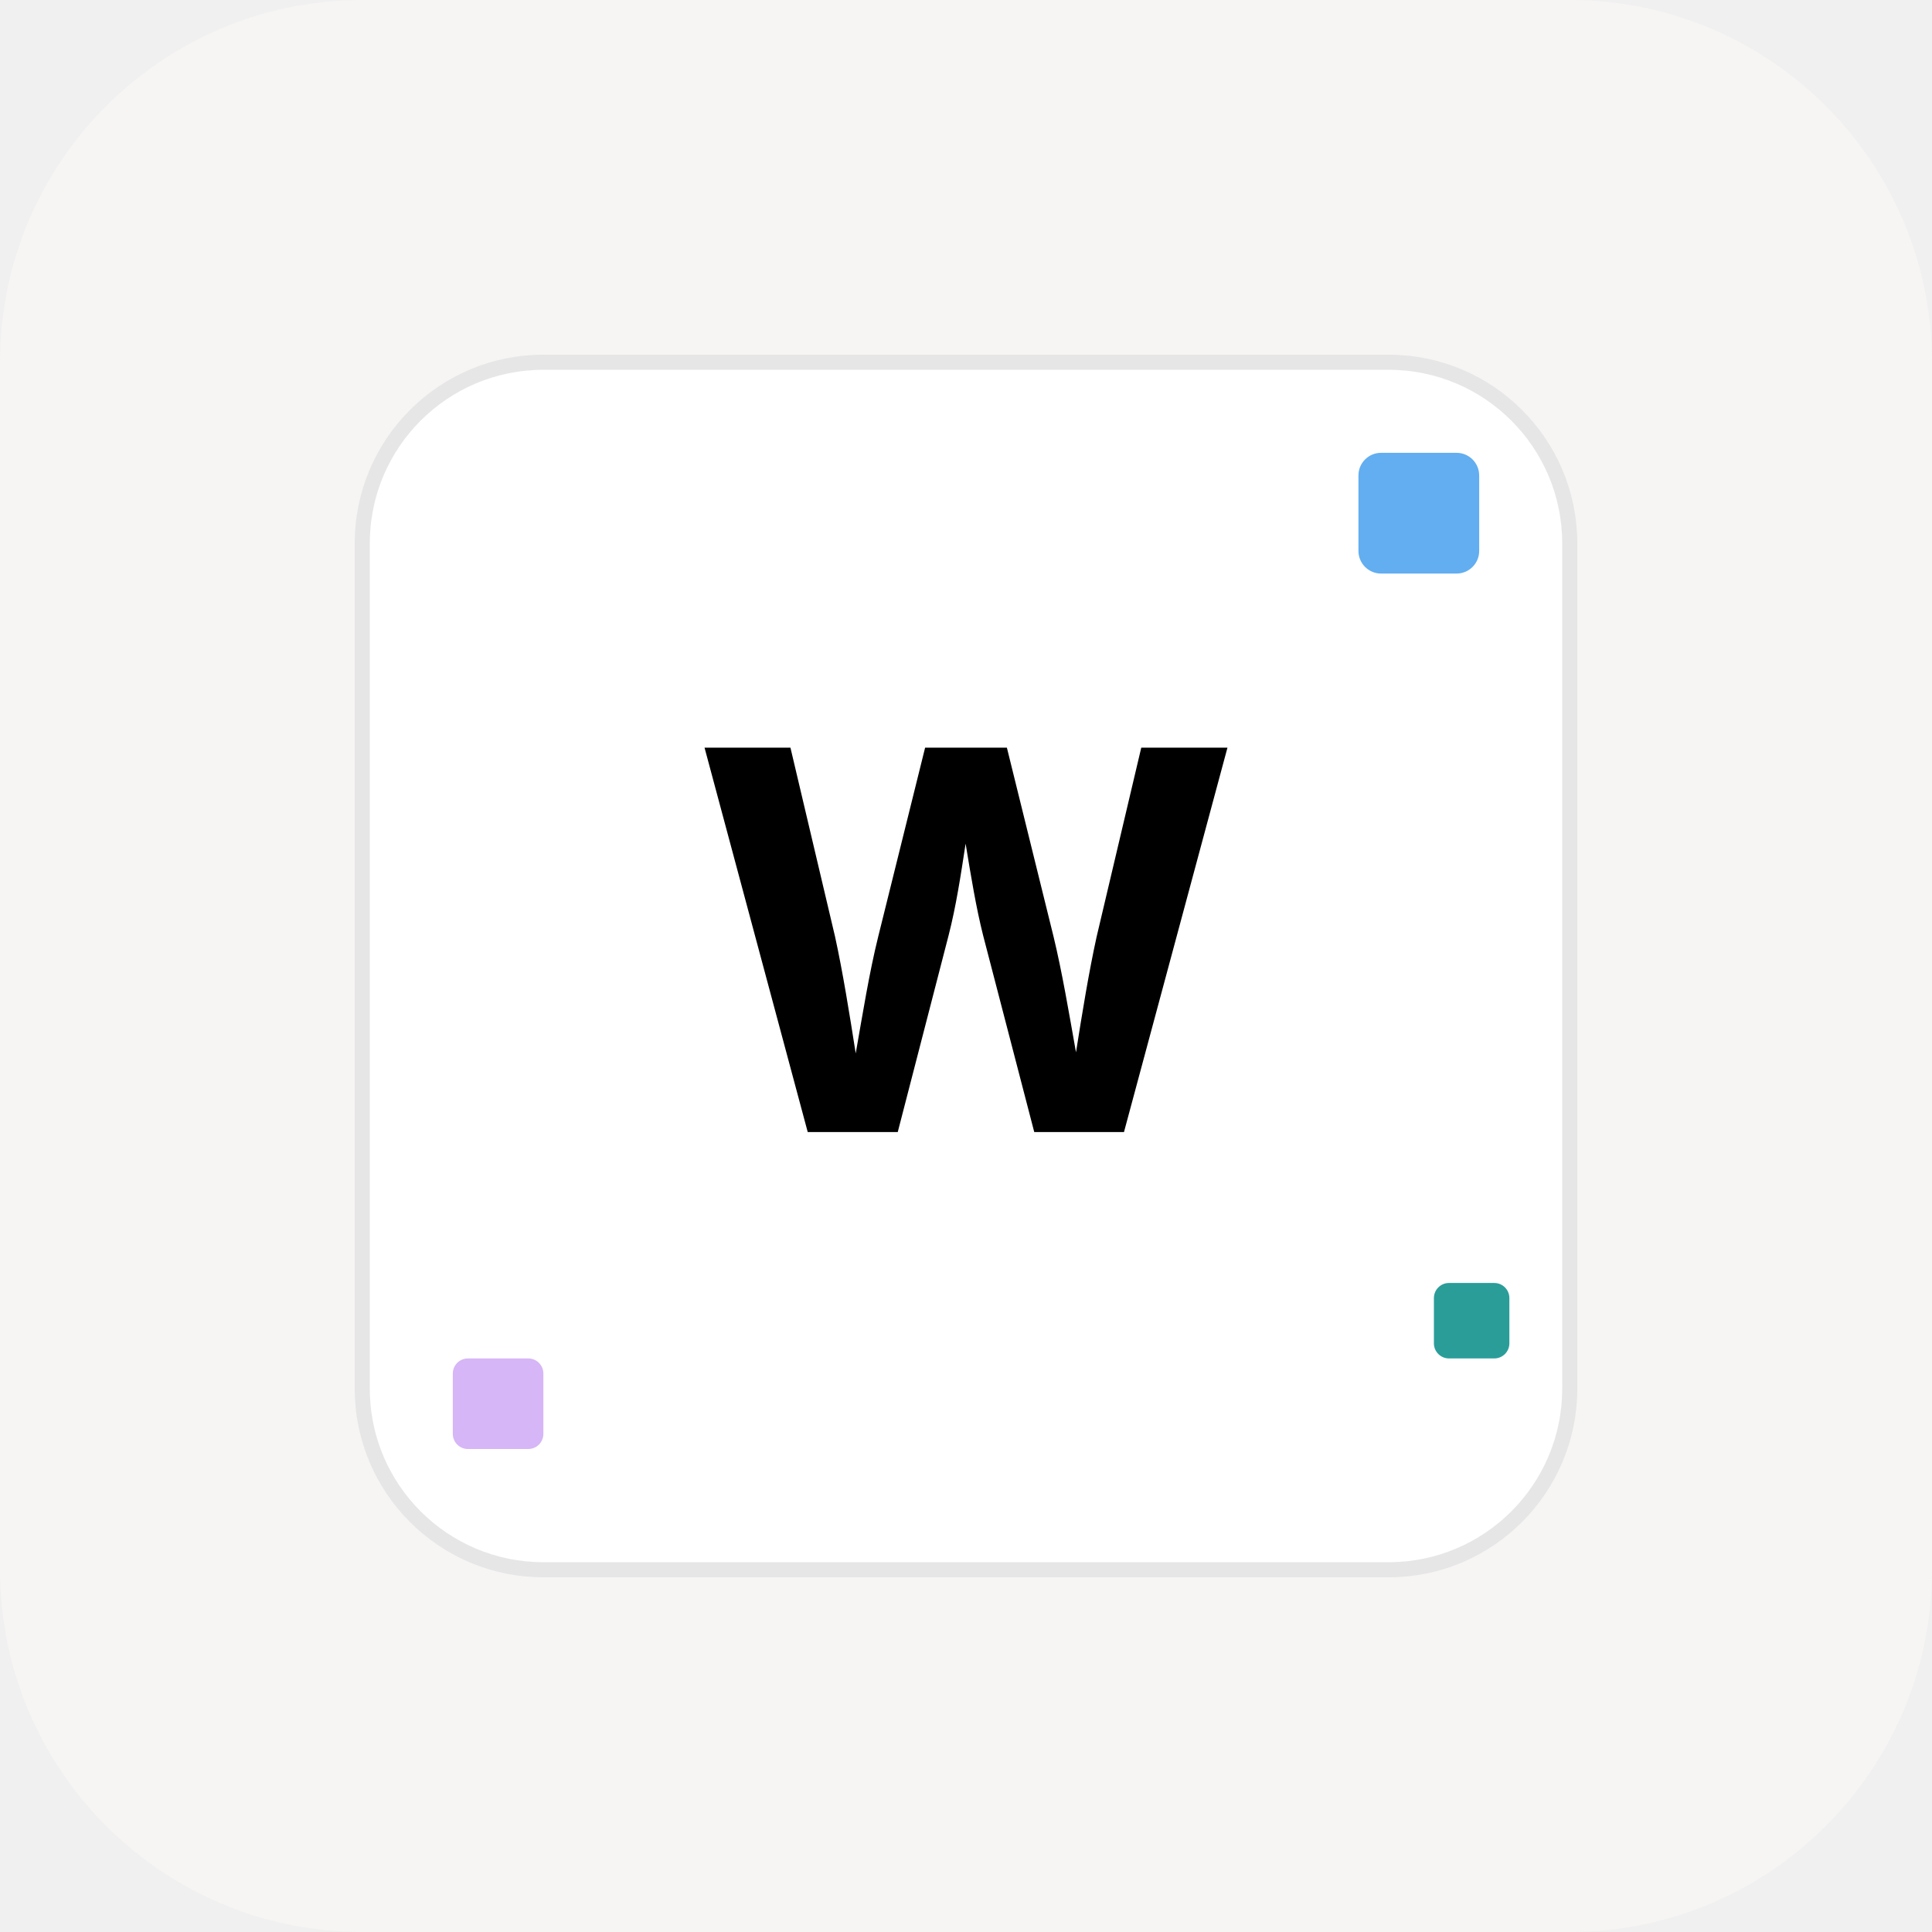
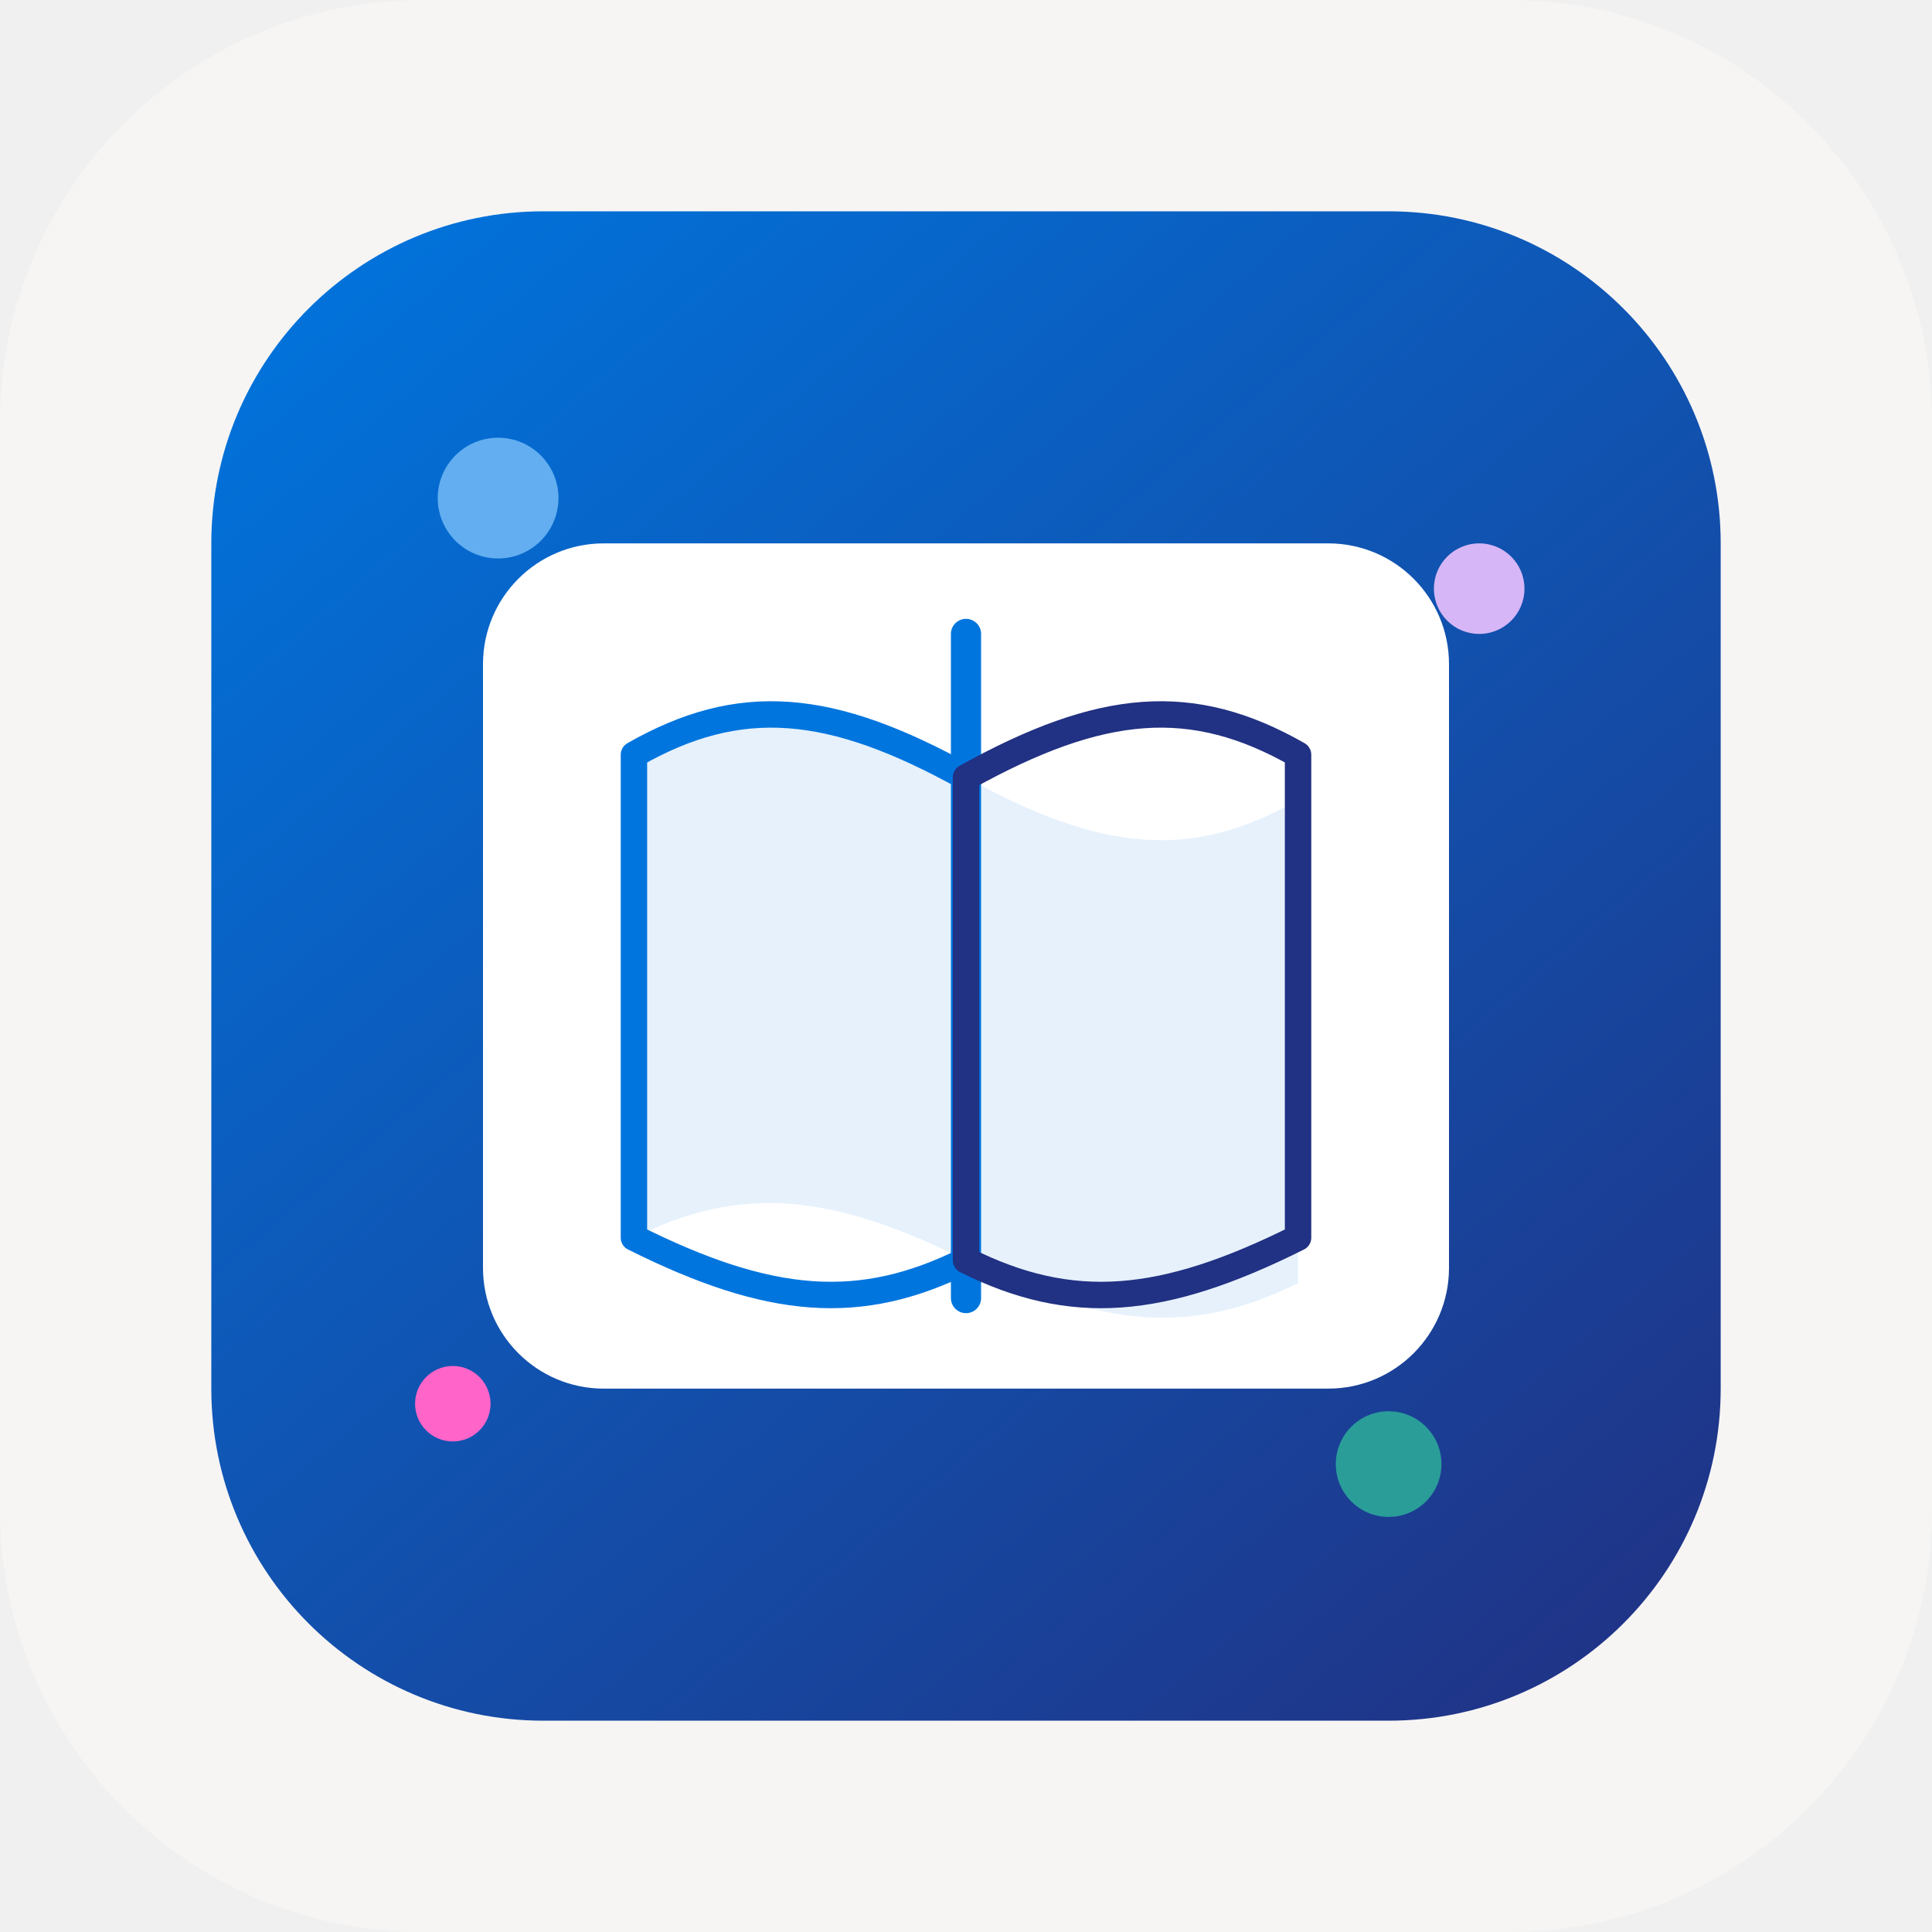
<svg xmlns="http://www.w3.org/2000/svg" viewBox="0 0 512 512" fill="none">
-   <rect width="512" height="512" rx="96" fill="#f6f5f4" />
-   <rect x="96" y="96" width="320" height="320" rx="48" fill="#ffffff" stroke="#e6e6e6" stroke-width="4" />
-   <text x="256" y="300" text-anchor="middle" font-size="140" font-family="Inter,Arial,sans-serif" font-weight="700" fill="#000000">W</text>
-   <rect x="360" y="120" width="32" height="32" rx="6" fill="#62aef0" />
-   <rect x="120" y="360" width="24" height="24" rx="4" fill="#d6b6f6" />
-   <rect x="380" y="340" width="20" height="20" rx="4" fill="#2a9d99" />
+   <defs>
+     <linearGradient id="bg" x1="80" y1="48" x2="432" y2="464" gradientUnits="userSpaceOnUse">
+       <stop stop-color="#0075de" />
+       <stop offset="1" stop-color="#213183" />
+     </linearGradient>
+   </defs>
+   <rect width="512" height="512" rx="112" fill="#f6f5f4" />
+   <rect x="56" y="56" width="400" height="400" rx="88" fill="url(#bg)" />
+   <rect x="128" y="144" width="256" height="224" rx="32" fill="#ffffff" />
+   <path d="M256 168v176" stroke="#0075de" stroke-width="8" stroke-linecap="round" />
+   <path d="M168 200c28-16 52-14 88 6s60 22 88 6v128c-28 14-52 12-88-6s-60-20-88-6V200z" fill="#0075de" fill-opacity="0.1" />
+   <path d="M168 200c28-16 52-14 88 6v128c-28 14-52 12-88-6V200z" stroke="#0075de" stroke-width="7" stroke-linejoin="round" />
+   <path d="M344 200c-28-16-52-14-88 6v128c28 14 52 12 88-6V200z" stroke="#213183" stroke-width="7" stroke-linejoin="round" />
+   <circle cx="132" cy="132" r="16" fill="#62aef0" />
+   <circle cx="392" cy="156" r="12" fill="#d6b6f6" />
+   <circle cx="368" cy="388" r="14" fill="#2a9d99" />
+   <circle cx="120" cy="372" r="10" fill="#ff64c8" />
</svg>
